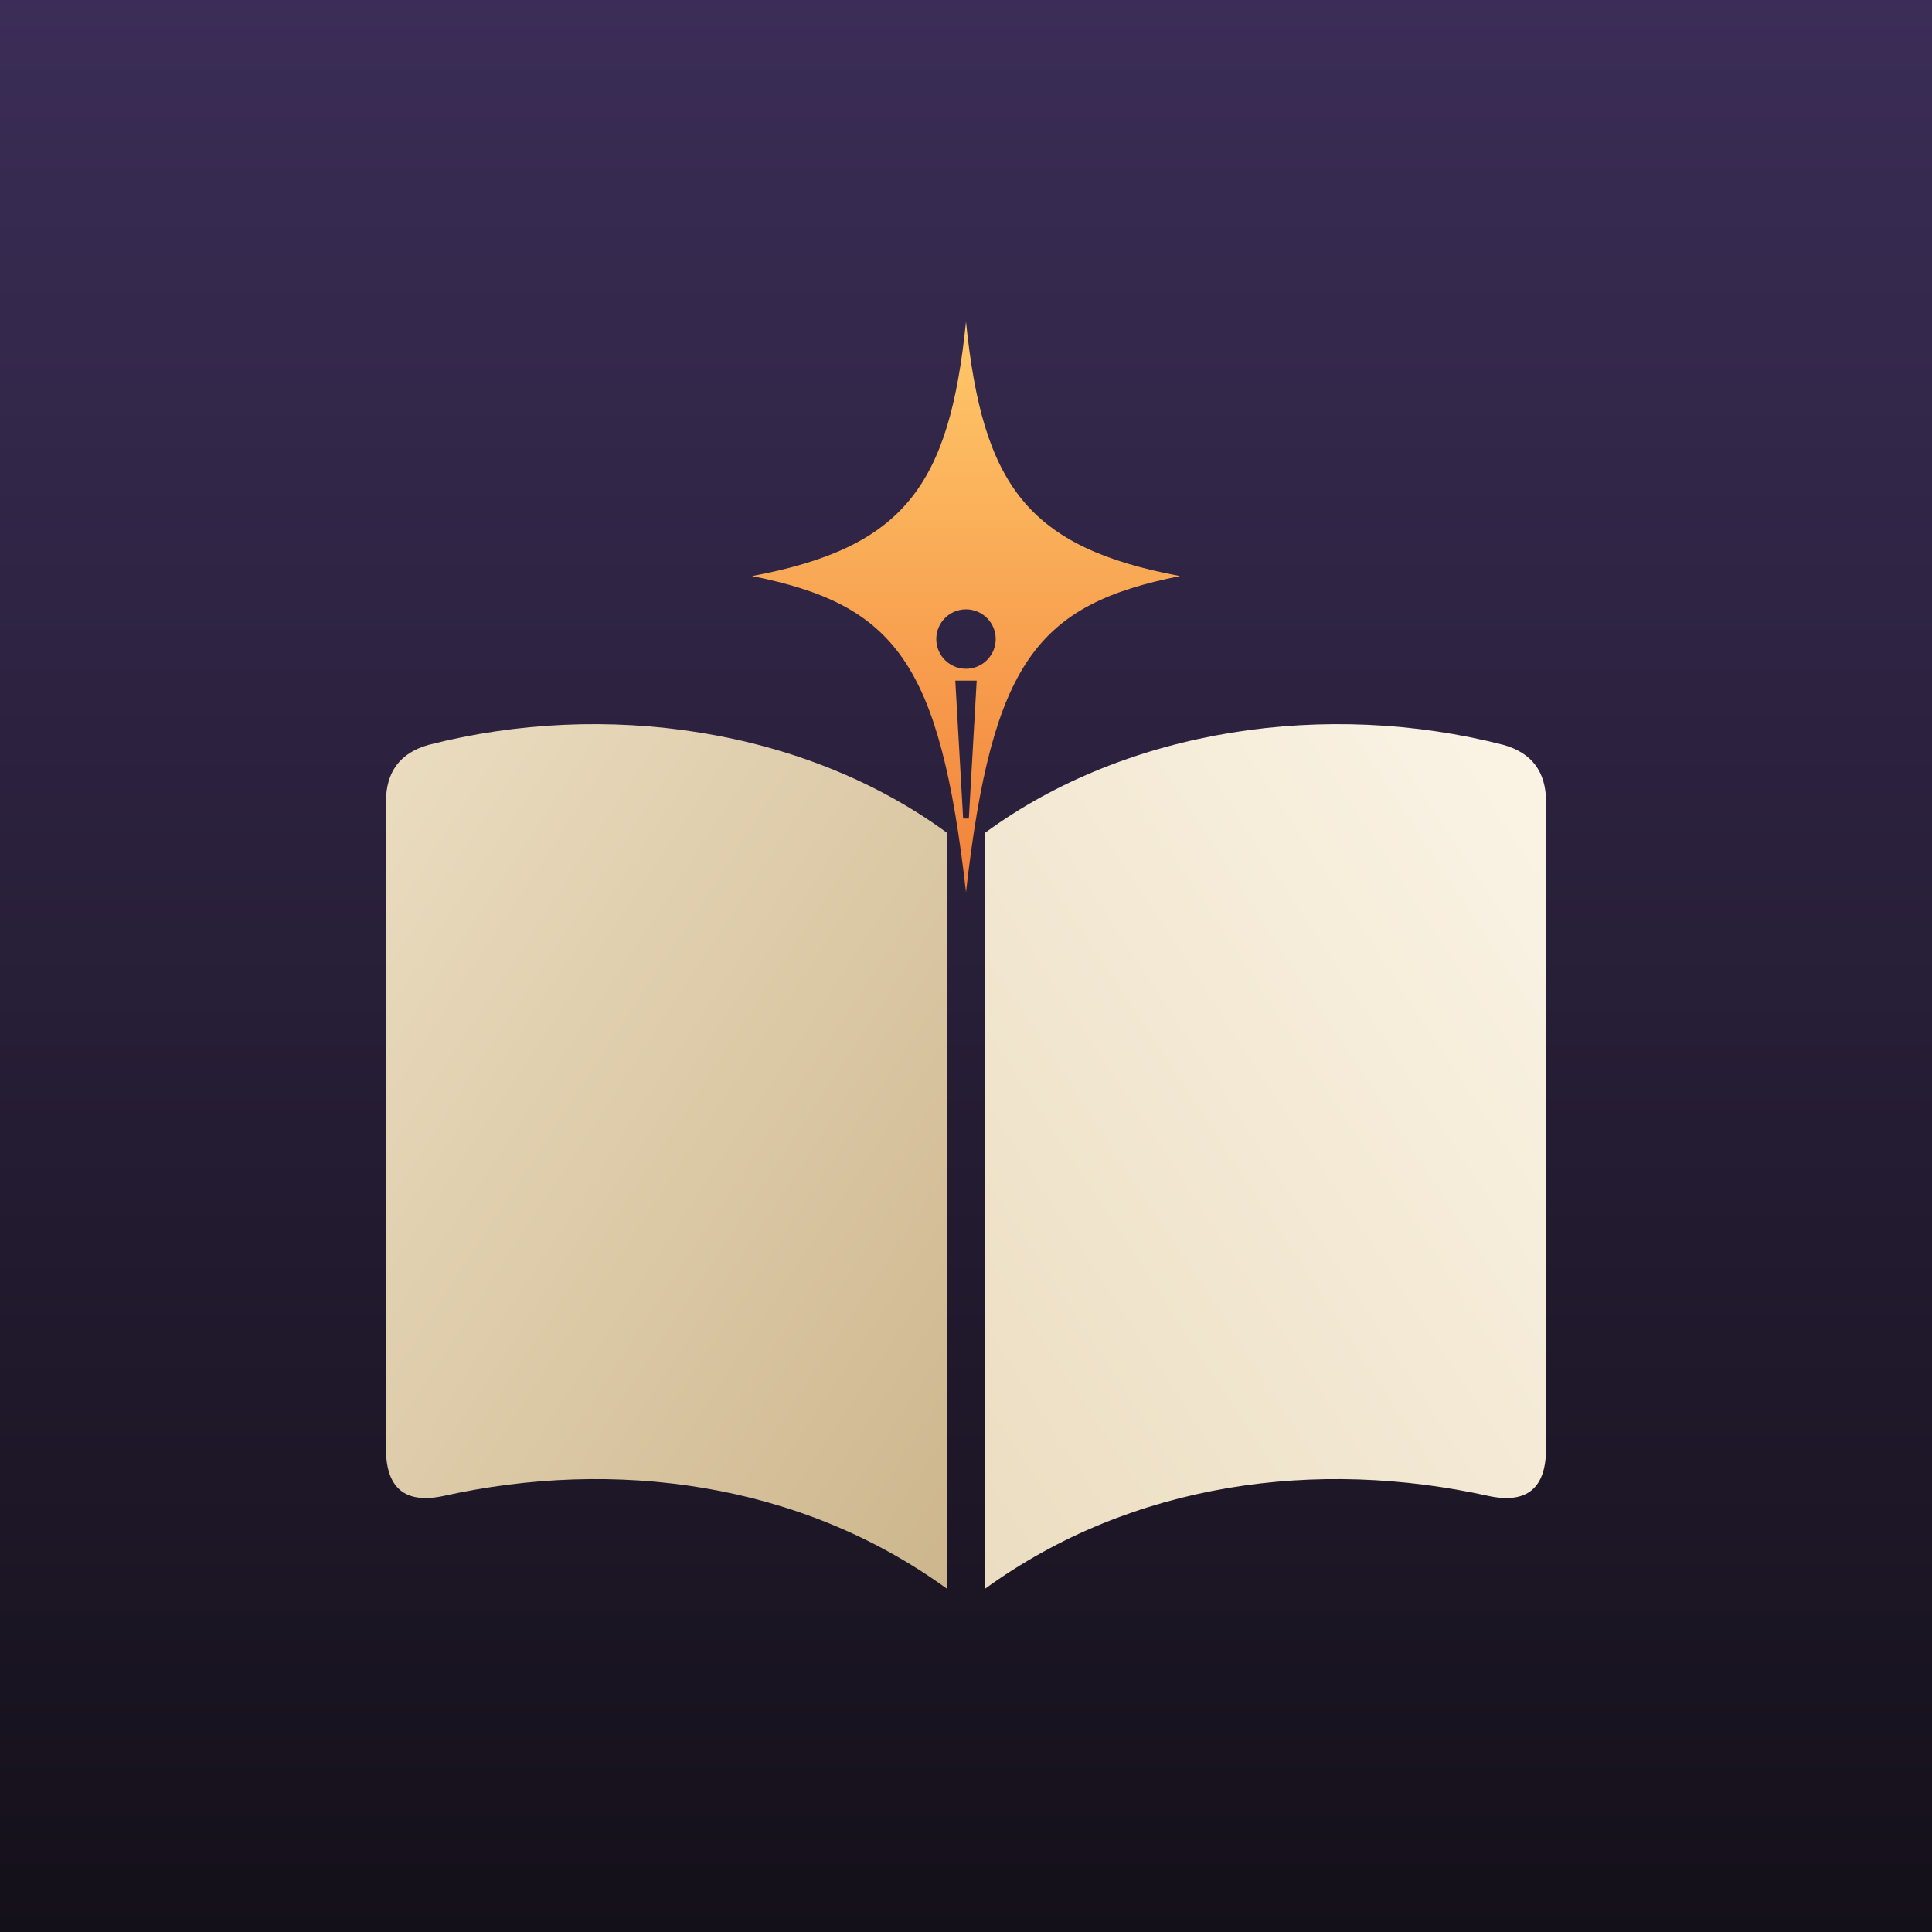
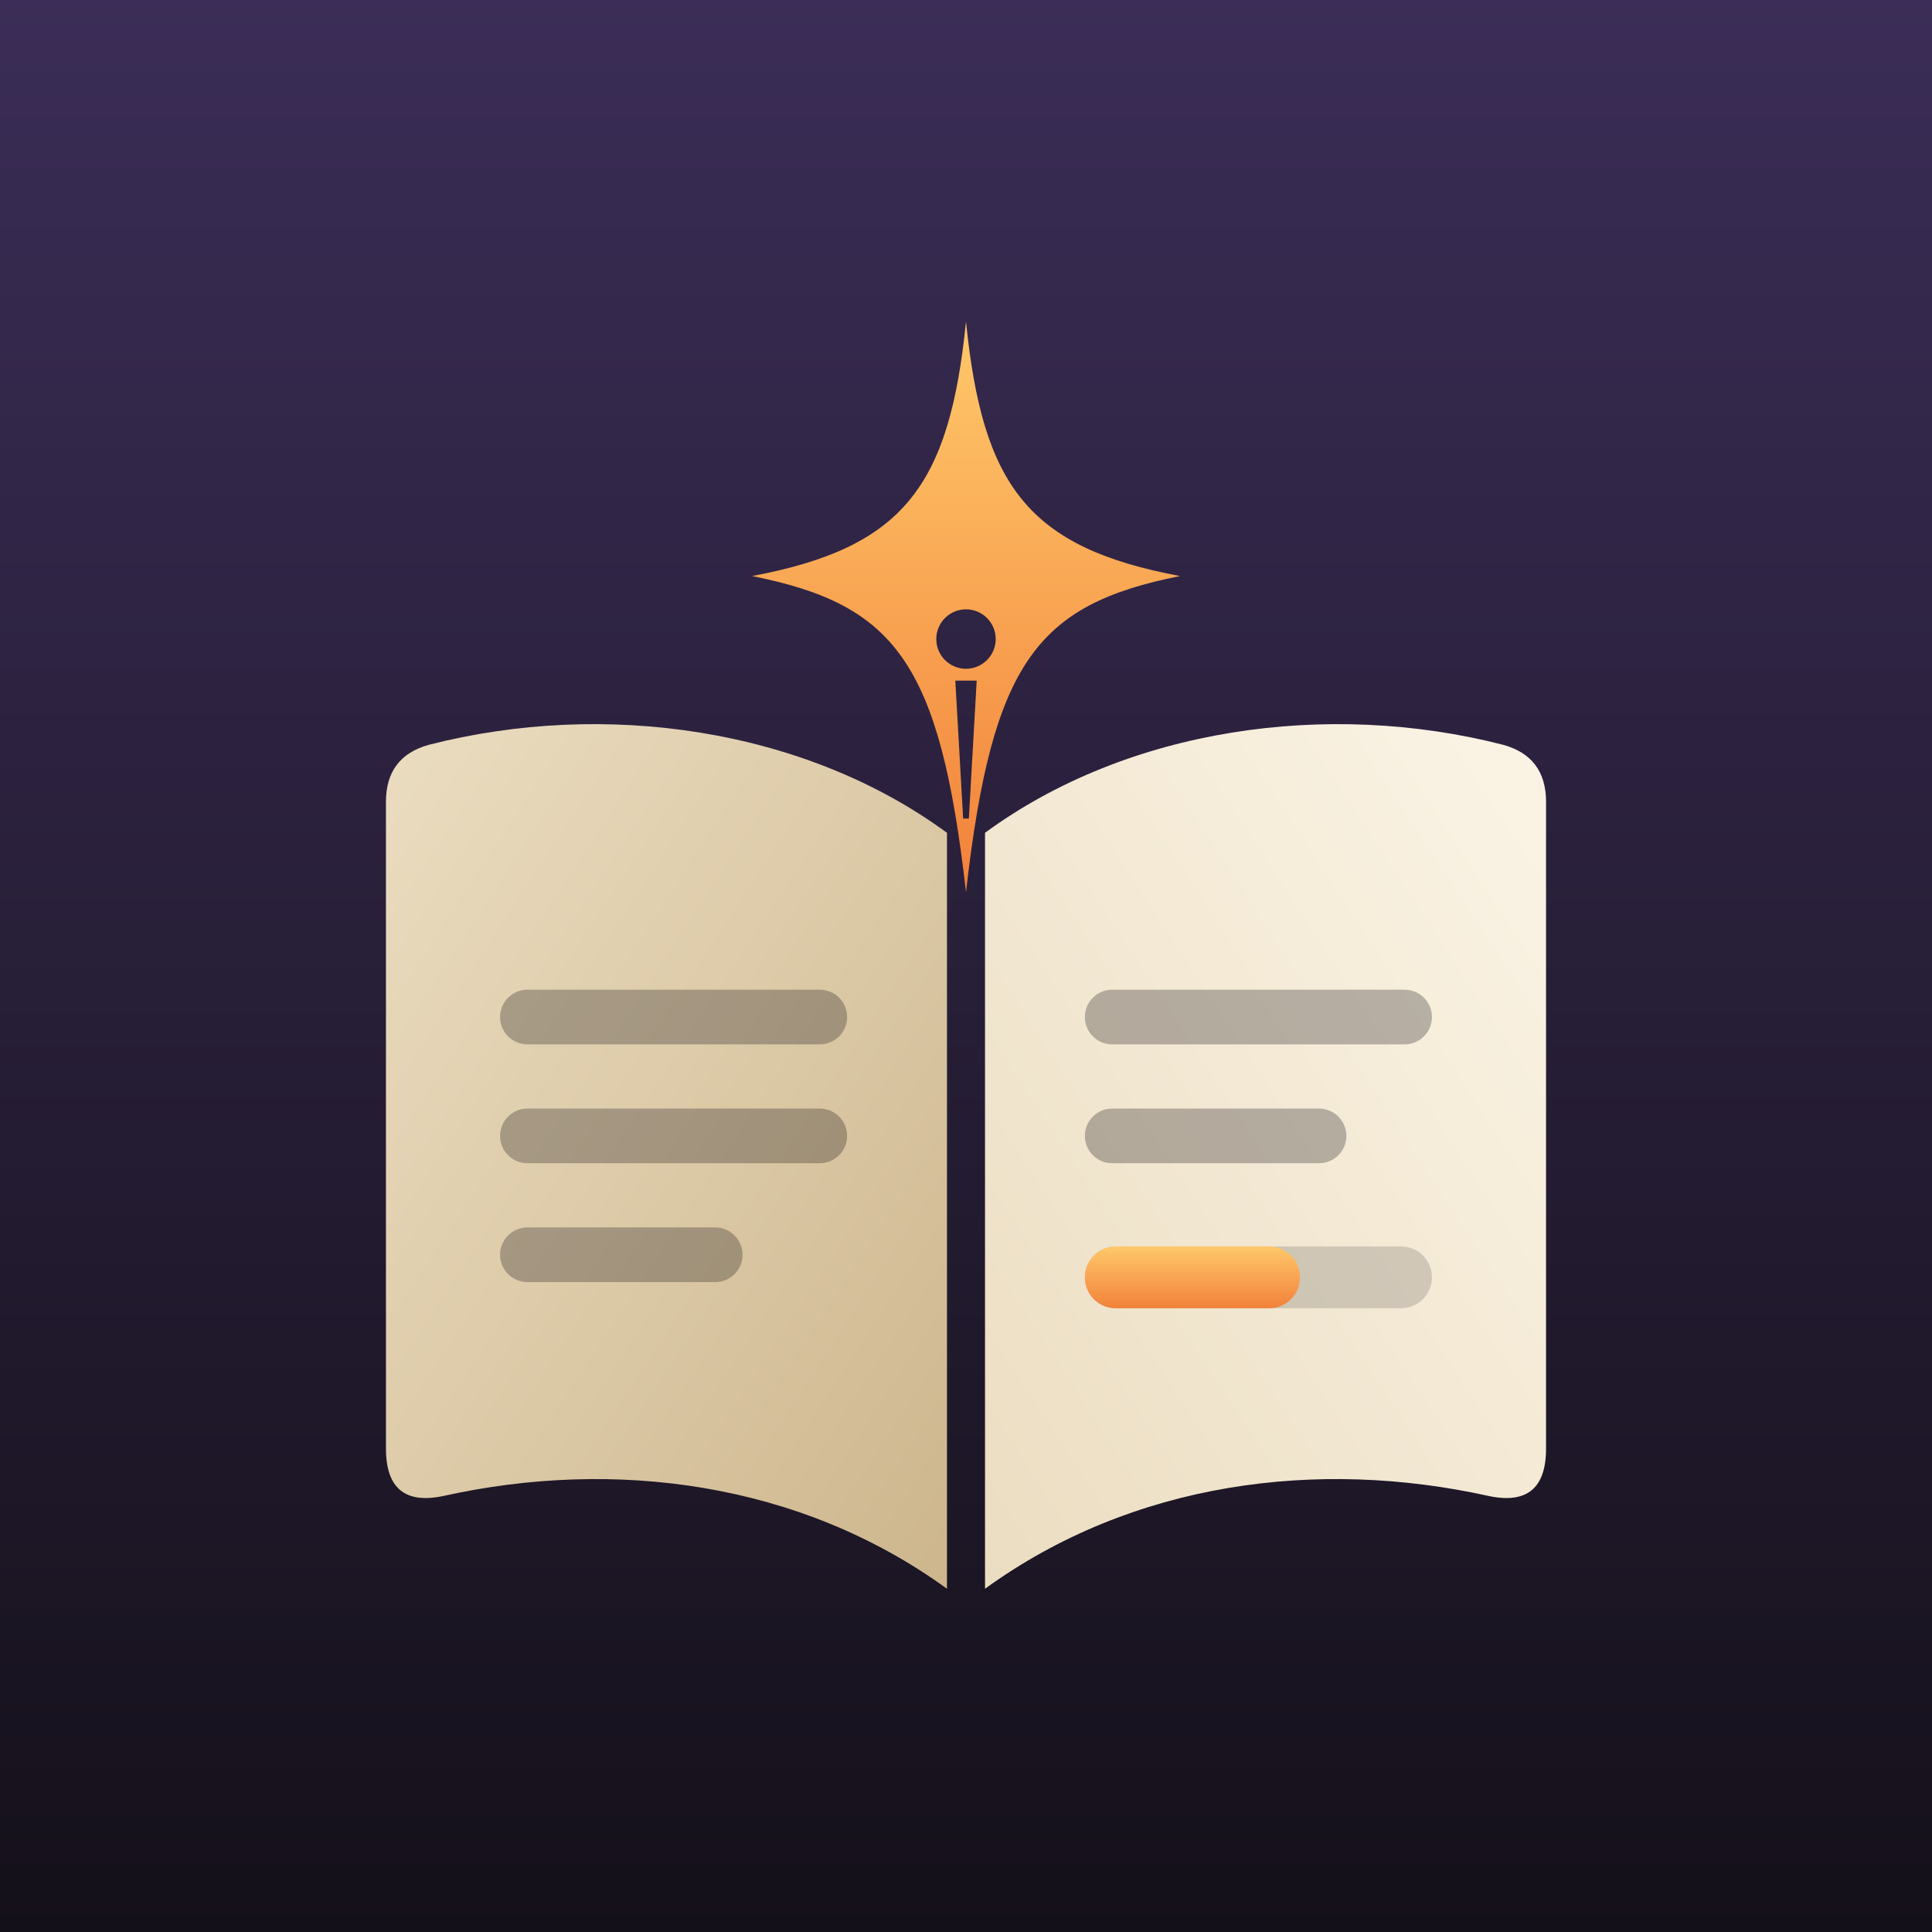
<svg xmlns="http://www.w3.org/2000/svg" width="1024" height="1024" viewBox="0 0 1024 1024">
  <defs>
    <linearGradient id="bg" x1="0" y1="0" x2="0" y2="1">
      <stop offset="0" stop-color="#3B2D57" />
      <stop offset="1" stop-color="#141019" />
    </linearGradient>
    <linearGradient id="il" x1="0" y1="0" x2="1" y2="1">
      <stop offset="0" stop-color="#EBDDC1" />
      <stop offset="1" stop-color="#CDB68D" />
    </linearGradient>
    <linearGradient id="ir" x1="1" y1="0" x2="0" y2="1">
      <stop offset="0" stop-color="#FBF4E6" />
      <stop offset="1" stop-color="#EBDDC1" />
    </linearGradient>
    <linearGradient id="is" x1="0" y1="0" x2="0" y2="1">
      <stop offset="0" stop-color="#FFC86A" />
      <stop offset="1" stop-color="#F2813A" />
    </linearGradient>
  </defs>
  <rect width="1024" height="1024" fill="url(#bg)" />
  <g transform="translate(108.8 139.0) scale(12.6)">
    <path d="M31.2 24C25.2 19.6 16.8 18.4 9.4 20.3Q7.6 20.8 7.6 22.7V49.9Q7.6 52.4 10 51.9C17.2 50.3 25 51.3 31.2 55.8Z" fill="url(#il)" />
    <path d="M32.8 24C38.8 19.6 47.2 18.4 54.6 20.3Q56.4 20.8 56.4 22.7V49.9Q56.4 52.4 54 51.9C46.8 50.3 39 51.3 32.8 55.8Z" fill="url(#ir)" />
+     <rect x="12.4" y="30.6" width="14.6" height="2.3" rx="1.15" fill="#0F0E14" fill-opacity=".28" />
+     <rect x="12.4" y="35.6" width="14.6" height="2.3" rx="1.15" fill="#0F0E14" fill-opacity=".28" />
+     <rect x="12.4" y="40.6" width="10.2" height="2.3" rx="1.15" fill="#0F0E14" fill-opacity=".28" />
+     <rect x="37" y="30.6" width="14.6" height="2.3" rx="1.15" fill="#0F0E14" fill-opacity=".28" />
+     <rect x="37" y="35.6" width="11" height="2.3" rx="1.15" fill="#0F0E14" fill-opacity=".28" />
+     <rect x="37" y="41.4" width="14.6" height="2.6" rx="1.3" fill="#0F0E14" fill-opacity=".16" />
+     <rect x="37" y="41.4" width="9.05" height="2.6" rx="1.3" fill="url(#is)" />
    <path d="M32 2.5C32.7 9.4 34.6 12 41 13.2C35 14.4 33.1 16.8 32 26.5C30.9 16.8 29 14.4 23 13.2C29.4 12 31.3 9.4 32 2.5ZM32 14.6a1.25 1.25 0 1 1 0 2.5a1.25 1.25 0 1 1 0-2.5ZM31.55 17.6H32.45L32.12 23.4H31.88Z" fill="url(#is)" fill-rule="evenodd" />
  </g>
</svg>
